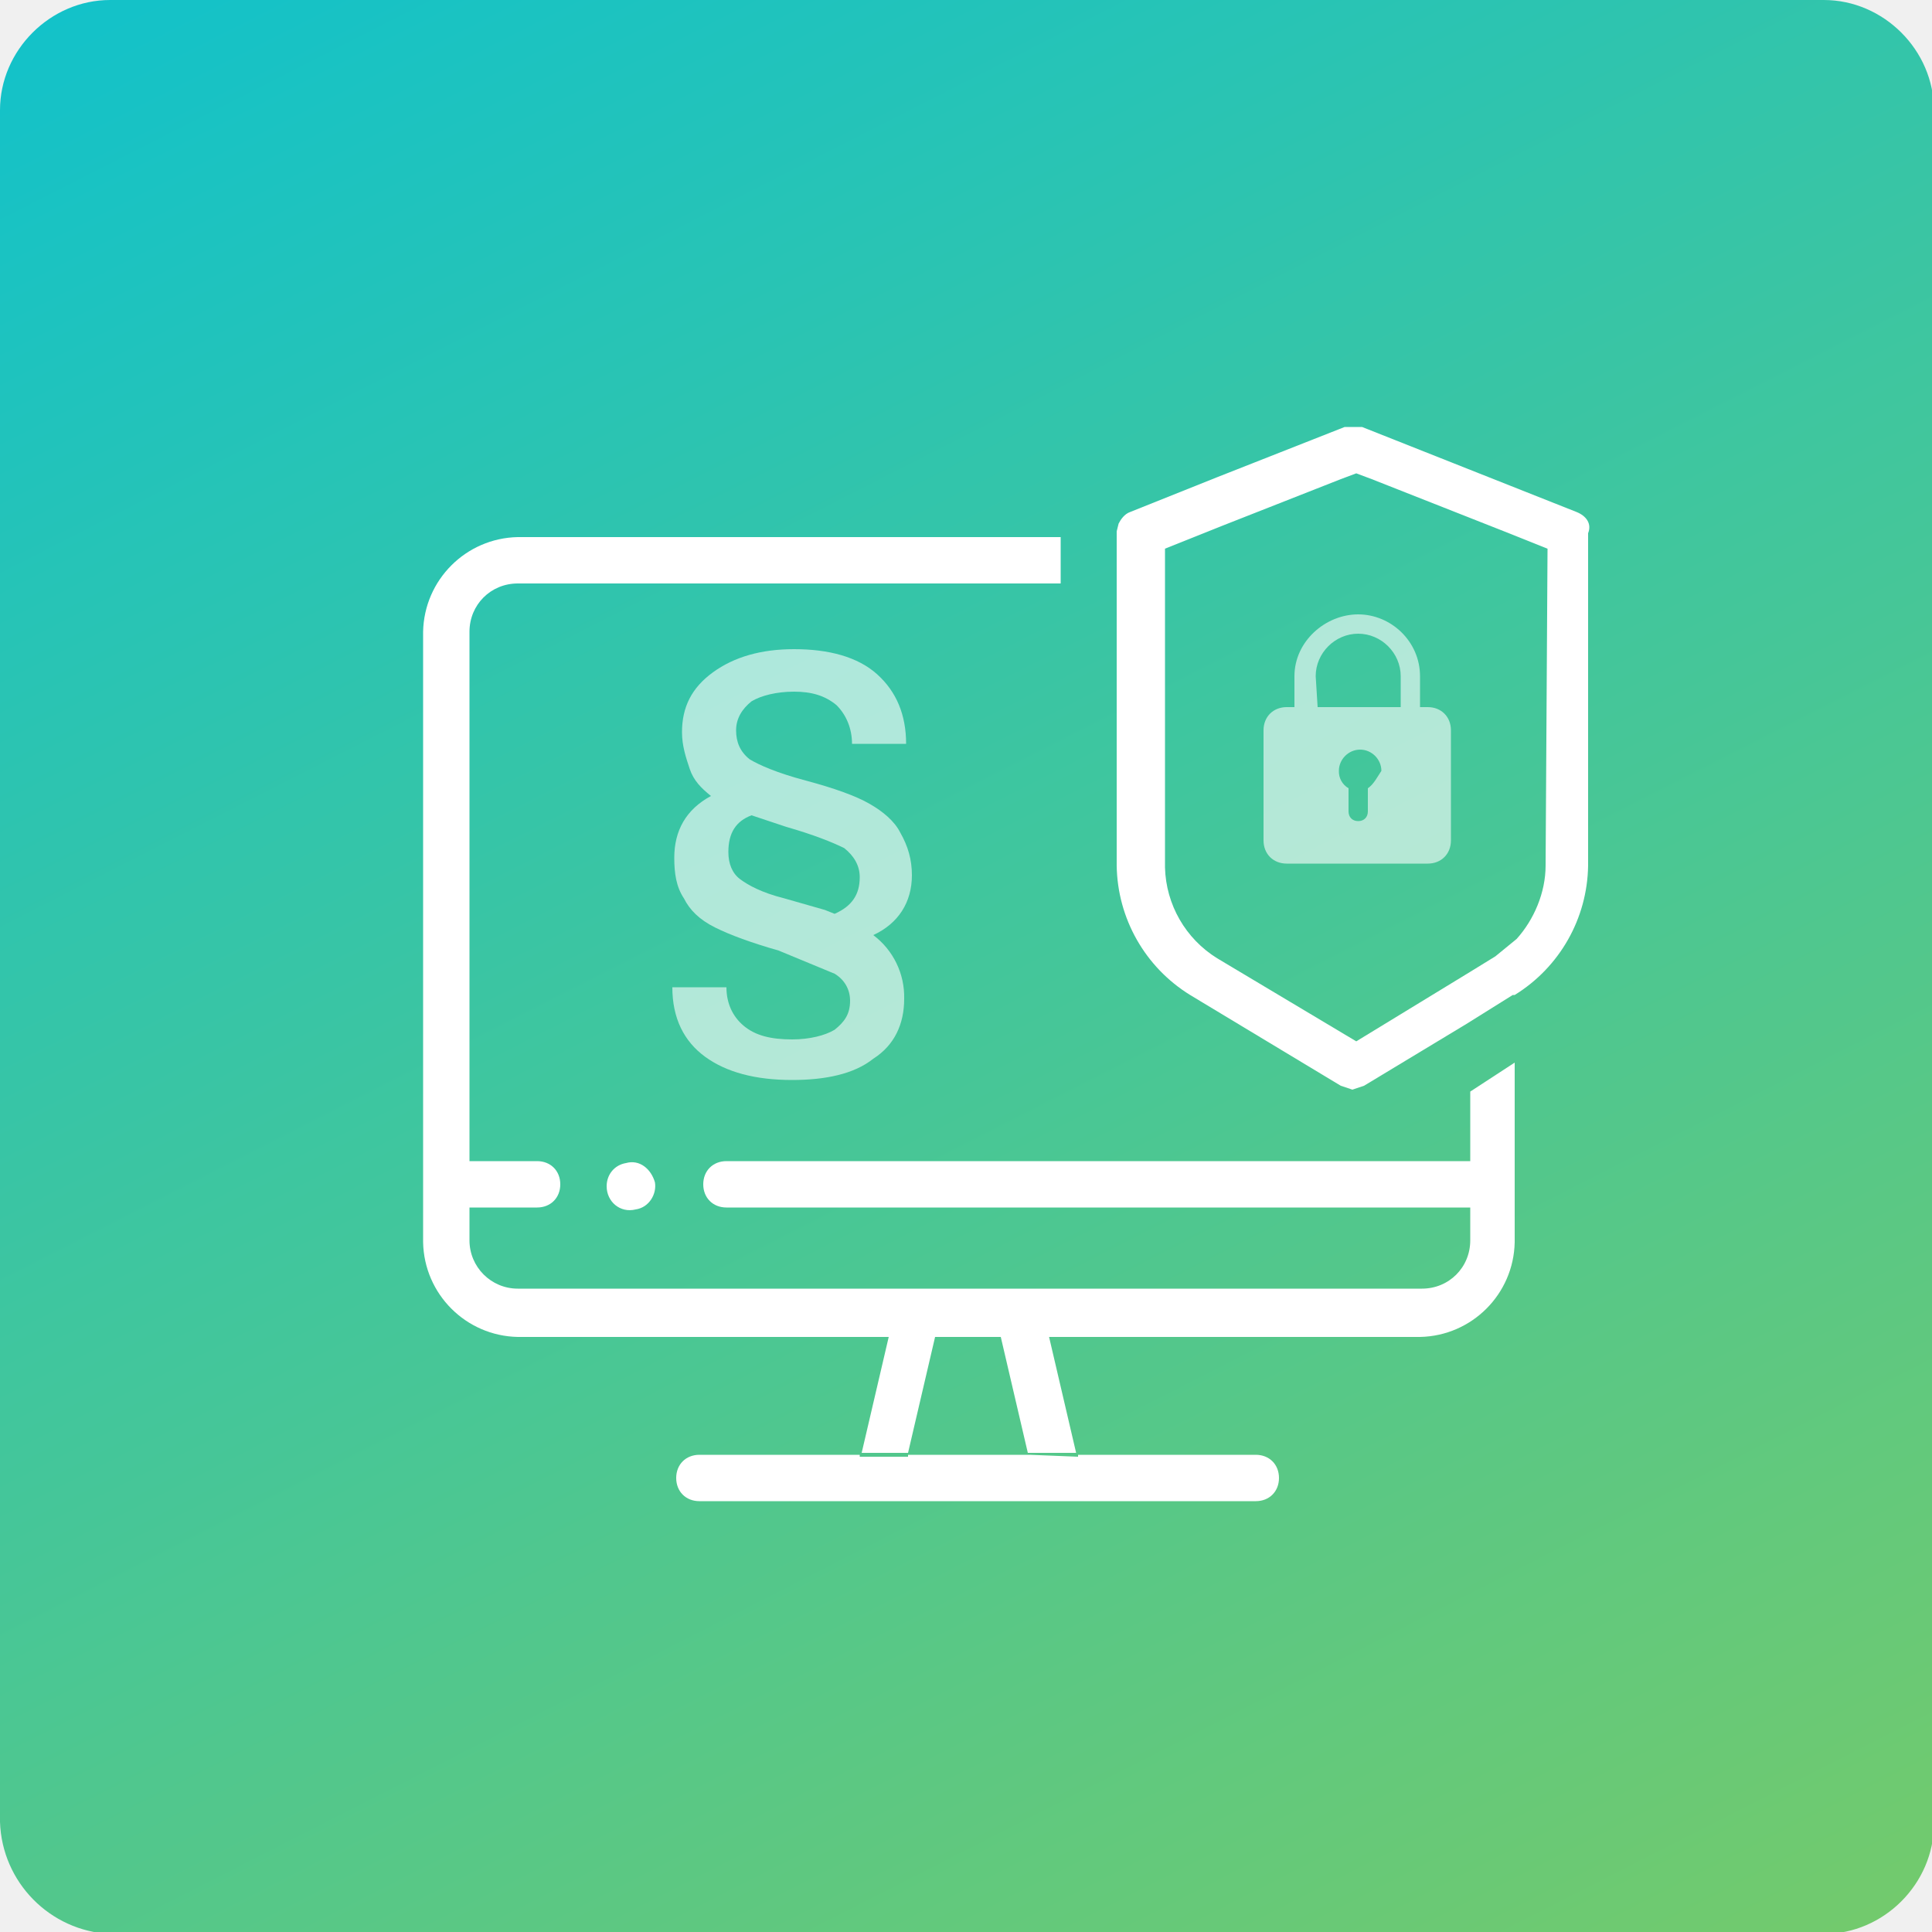
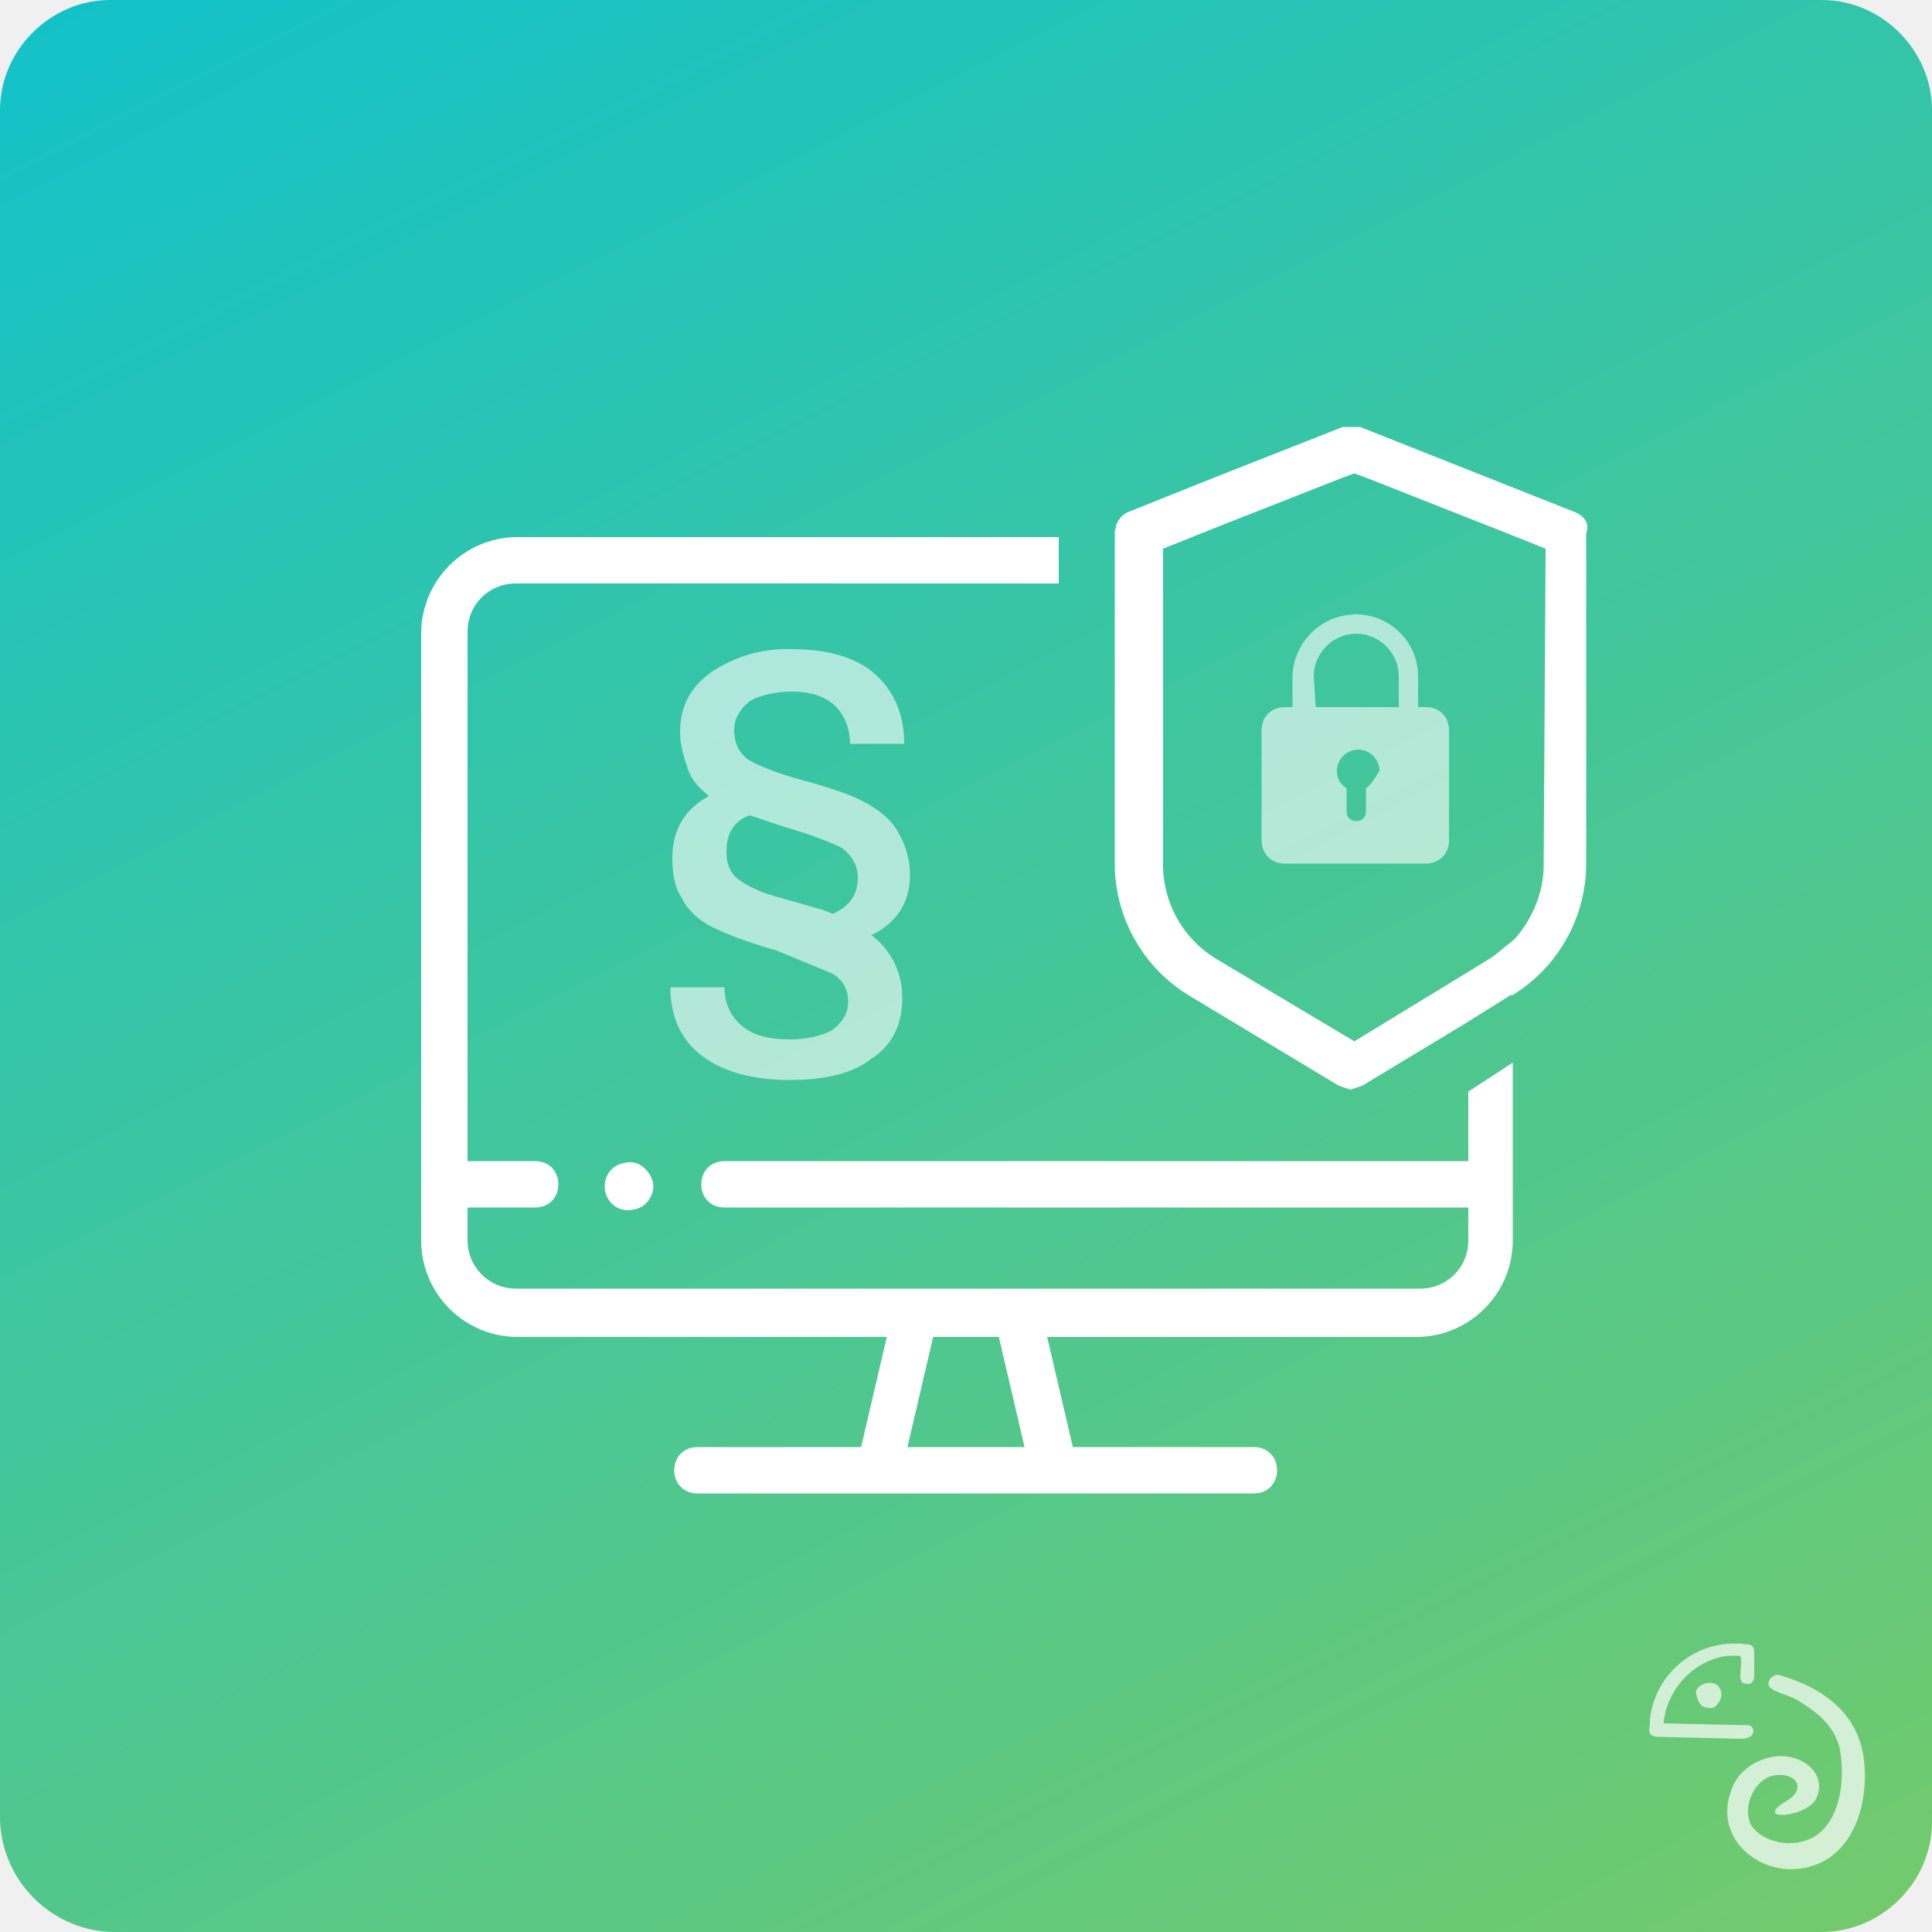
- <svg xmlns="http://www.w3.org/2000/svg" version="1.1" id="Ebene_1" x="0" y="0" viewBox="0 0 100 100" xml:space="preserve">
-   <style>.st2{fill:#fff}</style>
-   <g id="Energieausweis">
-     <linearGradient id="SVGID_1_" gradientUnits="userSpaceOnUse" x1="79.6" y1="6384.1" x2="20.4" y2="6267.8" gradientTransform="translate(0 -6276)">
-       <stop offset="0" stop-color="#72ca6d" />
-       <stop offset="1" stop-color="#13c2c9" />
-     </linearGradient>
-     <path d="M0 5.7C0 2.6 2.6 0 5.7 0h88.7c3.1 0 5.7 2.6 5.7 5.7v88.7c0 3.1-2.6 5.7-5.7 5.7H5.7A6 6 0 010 94.3V5.7z" fill="url(#SVGID_1_)" />
+ <svg xmlns="http://www.w3.org/2000/svg" viewBox="0 0 100 100">
+   <linearGradient id="A" x1="79.6" x2="20.4" y1="108.1" y2="-8.2" gradientUnits="userSpaceOnUse">
+     <stop offset="0" stop-color="#72ca6d" />
+     <stop offset="1" stop-color="#13c2c9" />
+   </linearGradient>
+   <path fill="url(#A)" d="M0 5.7C0 2.6 2.6 0 5.7 0h88.6c3.1 0 5.7 2.6 5.7 5.7v88.6c0 3.1-2.6 5.7-5.7 5.7H5.7A6 6 0 010 94.2V5.7z" />
+   <g fill="#fff">
+     <path d="M47.1 45.3c0 1.4-.7 2.5-2 3.1a4 4 0 0 1 1.6 3.3c0 1.3-.5 2.4-1.6 3.1-1 .8-2.5 1.1-4.2 1.1-1.9 0-3.4-.4-4.5-1.2s-1.7-2-1.7-3.6h2.8c0 .8.3 1.5.9 2s1.4.7 2.5.7c.9 0 1.7-.2 2.2-.5.5-.4.8-.8.8-1.5 0-.6-.3-1.1-.8-1.4l-2.9-1.2c-1.4-.4-2.5-.8-3.3-1.2s-1.3-.9-1.6-1.5c-.4-.6-.5-1.3-.5-2.1 0-1.4.6-2.5 1.9-3.2-.5-.4-.9-.8-1.1-1.4s-.4-1.2-.4-1.9c0-1.3.5-2.3 1.6-3.1a7 7 0 0 1 4.2-1.2c1.8 0 3.3.4 4.3 1.3s1.5 2.1 1.5 3.6H44c0-.8-.3-1.5-.8-2-.6-.5-1.3-.7-2.2-.7s-1.7.2-2.2.5c-.5.4-.8.9-.8 1.5s.2 1.1.7 1.5c.5.3 1.4.7 2.9 1.1s2.6.8 3.3 1.2 1.3.9 1.6 1.5c.4.7.6 1.4.6 2.2zm-6.5-2.5l-1.8-.6c-.8.3-1.2.9-1.2 1.9 0 .6.2 1.1.6 1.4s1.1.7 2.3 1l2.1.6.5.2c.9-.4 1.3-1 1.3-1.9 0-.6-.3-1.1-.8-1.5-.6-.3-1.6-.7-3-1.1z" opacity=".6" />
+     <path d="M32.3 60.2c-.6.1-1 .6-1 1.2 0 .8.7 1.4 1.5 1.2.7-.1 1.1-.8 1-1.4-.2-.7-.8-1.2-1.5-1zm49.2-33.7l-11.1-4.4h-.9l-6.6 2.6-4.5 1.8c-.3.1-.5.4-.6.6l-.1.4v17.3a8 8 0 0 0 3.8 6.7l7.8 4.7.6.2.6-.2 5.3-3.2 2.4-1.5h.1a8 8 0 0 0 3.8-6.7V27.6c.2-.5-.1-.9-.6-1.1zm-1.6 18.3c0 1.4-.6 2.8-1.5 3.8l-1.1.9-1.3.8-5.9 3.6-7.2-4.3a5.7 5.7 0 0 1-2.7-4.7V28.4l3-1.2 6.1-2.4.8-.3.8.3 7.1 2.8 2 .8-.1 16.4zM76 56.5v3.6H37.5c-.7 0-1.2.5-1.2 1.2s.5 1.2 1.2 1.2H76v1.7c0 1.4-1.1 2.5-2.5 2.5H26.7a2.5 2.5 0 0 1-2.5-2.5v-1.7h3.5c.7 0 1.2-.5 1.2-1.2s-.5-1.2-1.2-1.2h-3.5V32.7c0-1.4 1.1-2.5 2.5-2.5h28.1v-2.4H26.7a5 5 0 0 0-4.9 4.9v31.6a5 5 0 0 0 4.9 4.9h19.2l-1.4 6h2.4l1.4-6h3.4l1.4 6h2.5l-1.4-6h19.2a5 5 0 0 0 4.9-4.9V55L76 56.5z" />
+     <path d="M53.2 74.9h-6.3v.1h-2.3v-.1h-8.5c-.7 0-1.2.5-1.2 1.2s.5 1.2 1.2 1.2h28.8c.7 0 1.2-.5 1.2-1.2s-.5-1.2-1.2-1.2h-9.4v.1l-2.3-.1zm-6.3.4h-2.5zm6.3 0h2.5z" />
+     <path d="M73.8 36.6h-.4V35c0-1.8-1.5-3.2-3.2-3.2a3.3 3.3 0 00-3.3 3.2v1.6h-.4c-.7 0-1.2.5-1.2 1.2v5.7c0 .7.5 1.2 1.2 1.2h7.3c.7 0 1.2-.5 1.2-1.2v-5.7c0-.7-.5-1.2-1.2-1.2zM68 35c0-1.2 1-2.2 2.2-2.2s2.2 1 2.2 2.2v1.6h-4.3L68 35zm2.7 5.8V42c0 .3-.2.5-.5.5s-.5-.2-.5-.5v-1.2a1 1 0 01-.5-.9c0-.6.5-1.1 1.1-1.1.6 0 1.1.5 1.1 1.1-.2.3-.4.7-.7.9z" opacity=".6" />
  </g>
-   <path class="st2" d="M47.2 45.3c0 1.4-.7 2.5-2 3.1a4 4 0 011.6 3.3c0 1.3-.5 2.4-1.6 3.1-1 .8-2.5 1.1-4.2 1.1-1.9 0-3.4-.4-4.5-1.2s-1.7-2-1.7-3.6h2.8c0 .8.3 1.5.9 2 .6.5 1.4.7 2.5.7.9 0 1.7-.2 2.2-.5.5-.4.8-.8.8-1.5 0-.6-.3-1.1-.8-1.4l-2.9-1.2c-1.4-.4-2.5-.8-3.3-1.2s-1.3-.9-1.6-1.5c-.4-.6-.5-1.3-.5-2.1 0-1.4.6-2.5 1.9-3.2-.5-.4-.9-.8-1.1-1.4s-.4-1.2-.4-1.9c0-1.3.5-2.3 1.6-3.1s2.5-1.2 4.2-1.2c1.8 0 3.3.4 4.3 1.3s1.5 2.1 1.5 3.6h-2.8c0-.8-.3-1.5-.8-2-.6-.5-1.3-.7-2.2-.7s-1.7.2-2.2.5c-.5.4-.8.9-.8 1.5s.2 1.1.7 1.5c.5.3 1.4.7 2.9 1.1 1.5.4 2.6.8 3.3 1.2s1.3.9 1.6 1.5c.4.7.6 1.4.6 2.2zm-6.5-2.5l-1.8-.6c-.8.3-1.2.9-1.2 1.9 0 .6.2 1.1.6 1.4.4.3 1.1.7 2.3 1l2.1.6.5.2c.9-.4 1.3-1 1.3-1.9 0-.6-.3-1.1-.8-1.5-.6-.3-1.6-.7-3-1.1z" opacity=".6" />
-   <path class="st2" d="M32.4 60.2c-.6.1-1 .6-1 1.2 0 .8.7 1.4 1.5 1.2.7-.1 1.1-.8 1-1.4-.2-.7-.8-1.2-1.5-1zM81.6 26.5l-11.1-4.4h-.9L63 24.7l-4.5 1.8c-.3.1-.5.4-.6.6l-.1.4v17.3a8 8 0 003.8 6.7l7.8 4.7.6.2.6-.2 5.3-3.2 2.4-1.5h.1a8 8 0 003.8-6.7V27.6c.2-.5-.1-.9-.6-1.1zM80 44.8c0 1.4-.6 2.8-1.5 3.8l-1.1.9-1.3.8-5.9 3.6-7.2-4.3a5.7 5.7 0 01-2.7-4.7V28.4l3-1.2 6.1-2.4.8-.3.8.3 7.1 2.8 2 .8-.1 16.4z" />
-   <path fill="none" d="M51.8 69.2h-3.3L47 75.3h6.3z" />
-   <path class="st2" d="M76.1 56.5v3.6H37.6c-.7 0-1.2.5-1.2 1.2s.5 1.2 1.2 1.2h38.5v1.7c0 1.4-1.1 2.5-2.5 2.5H26.8a2.5 2.5 0 01-2.5-2.5v-1.7h3.5c.7 0 1.2-.5 1.2-1.2s-.5-1.2-1.2-1.2h-3.5V32.7c0-1.4 1.1-2.5 2.5-2.5h28.1v-2.4H26.8a5 5 0 00-4.9 4.9v31.6a5 5 0 004.9 4.9H46l-1.4 6H47l1.4-6h3.4l1.4 6h2.5l-1.4-6h19.2a5 5 0 004.9-4.9V55l-2.3 1.5zM53.3 75.3H47v.1h-2.5v-.1h-8.3c-.7 0-1.2.5-1.2 1.2s.5 1.2 1.2 1.2H65c.7 0 1.2-.5 1.2-1.2s-.5-1.2-1.2-1.2h-9.2v.1l-2.5-.1zM47 75.3h-2.5zM53.3 75.3h2.5z" />
-   <path d="M73.9 36.6h-.4V35c0-1.8-1.5-3.2-3.2-3.2S67 33.2 67 35v1.6h-.4c-.7 0-1.2.5-1.2 1.2v5.7c0 .7.5 1.2 1.2 1.2h7.3c.7 0 1.2-.5 1.2-1.2v-5.7c0-.7-.5-1.2-1.2-1.2zM68.1 35c0-1.2 1-2.2 2.2-2.2s2.2 1 2.2 2.2v1.6h-4.3l-.1-1.6zm2.7 5.8V42c0 .3-.2.5-.5.5s-.5-.2-.5-.5v-1.2a1 1 0 01-.5-.9c0-.6.5-1.1 1.1-1.1s1.1.5 1.1 1.1c-.2.3-.4.7-.7.9z" opacity=".6" fill="#fff" />
+   <path d="M89.1 87.7c0-.3-.2-.6-.6-.6s-.8.3-.7.6c.1.4.2.7.7.7.2.1.6-.3.6-.7zm3-1c-.4-.1-.8.5-.4.7.2.2 1.1.4 1.5.7 1.1.7 1.7 1.3 2 2.3.4 1.9 0 5-2.6 5-.7 0-1.6-.3-2-1-.4-.9.2-2.3 1.2-2.5 1.2-.2 1.7.7.7 1.3-1.9 1.1 1 .9 1.5-.1.6-1.2-.6-2.3-2-2.2-1.1.1-2.1.8-2.4 1.8-.9 2.4 1.4 4.4 3.7 4 2.5-.4 3.4-3.1 3.2-5.4-.2-2.5-2-3.9-4.4-4.6zm-1.9.4c-.2-.2-.1-.5-.1-.8 0-.1.1-.6-.1-.6h-.4c-.5 0-1.1.2-1.6.5a4 4 0 0 0-1.9 3l4.4.1c.3 0 .5.7-.4.7l-4.2-.1c-.5 0-.6-.2-.5-.6V89a4.4 4.4 0 0 1 4.9-3.9c.4 0 .5.1.5.5v1.1c0 .7-.6.4-.6.4z" opacity=".7" fill="#fff" fill-rule="evenodd" />
</svg>
